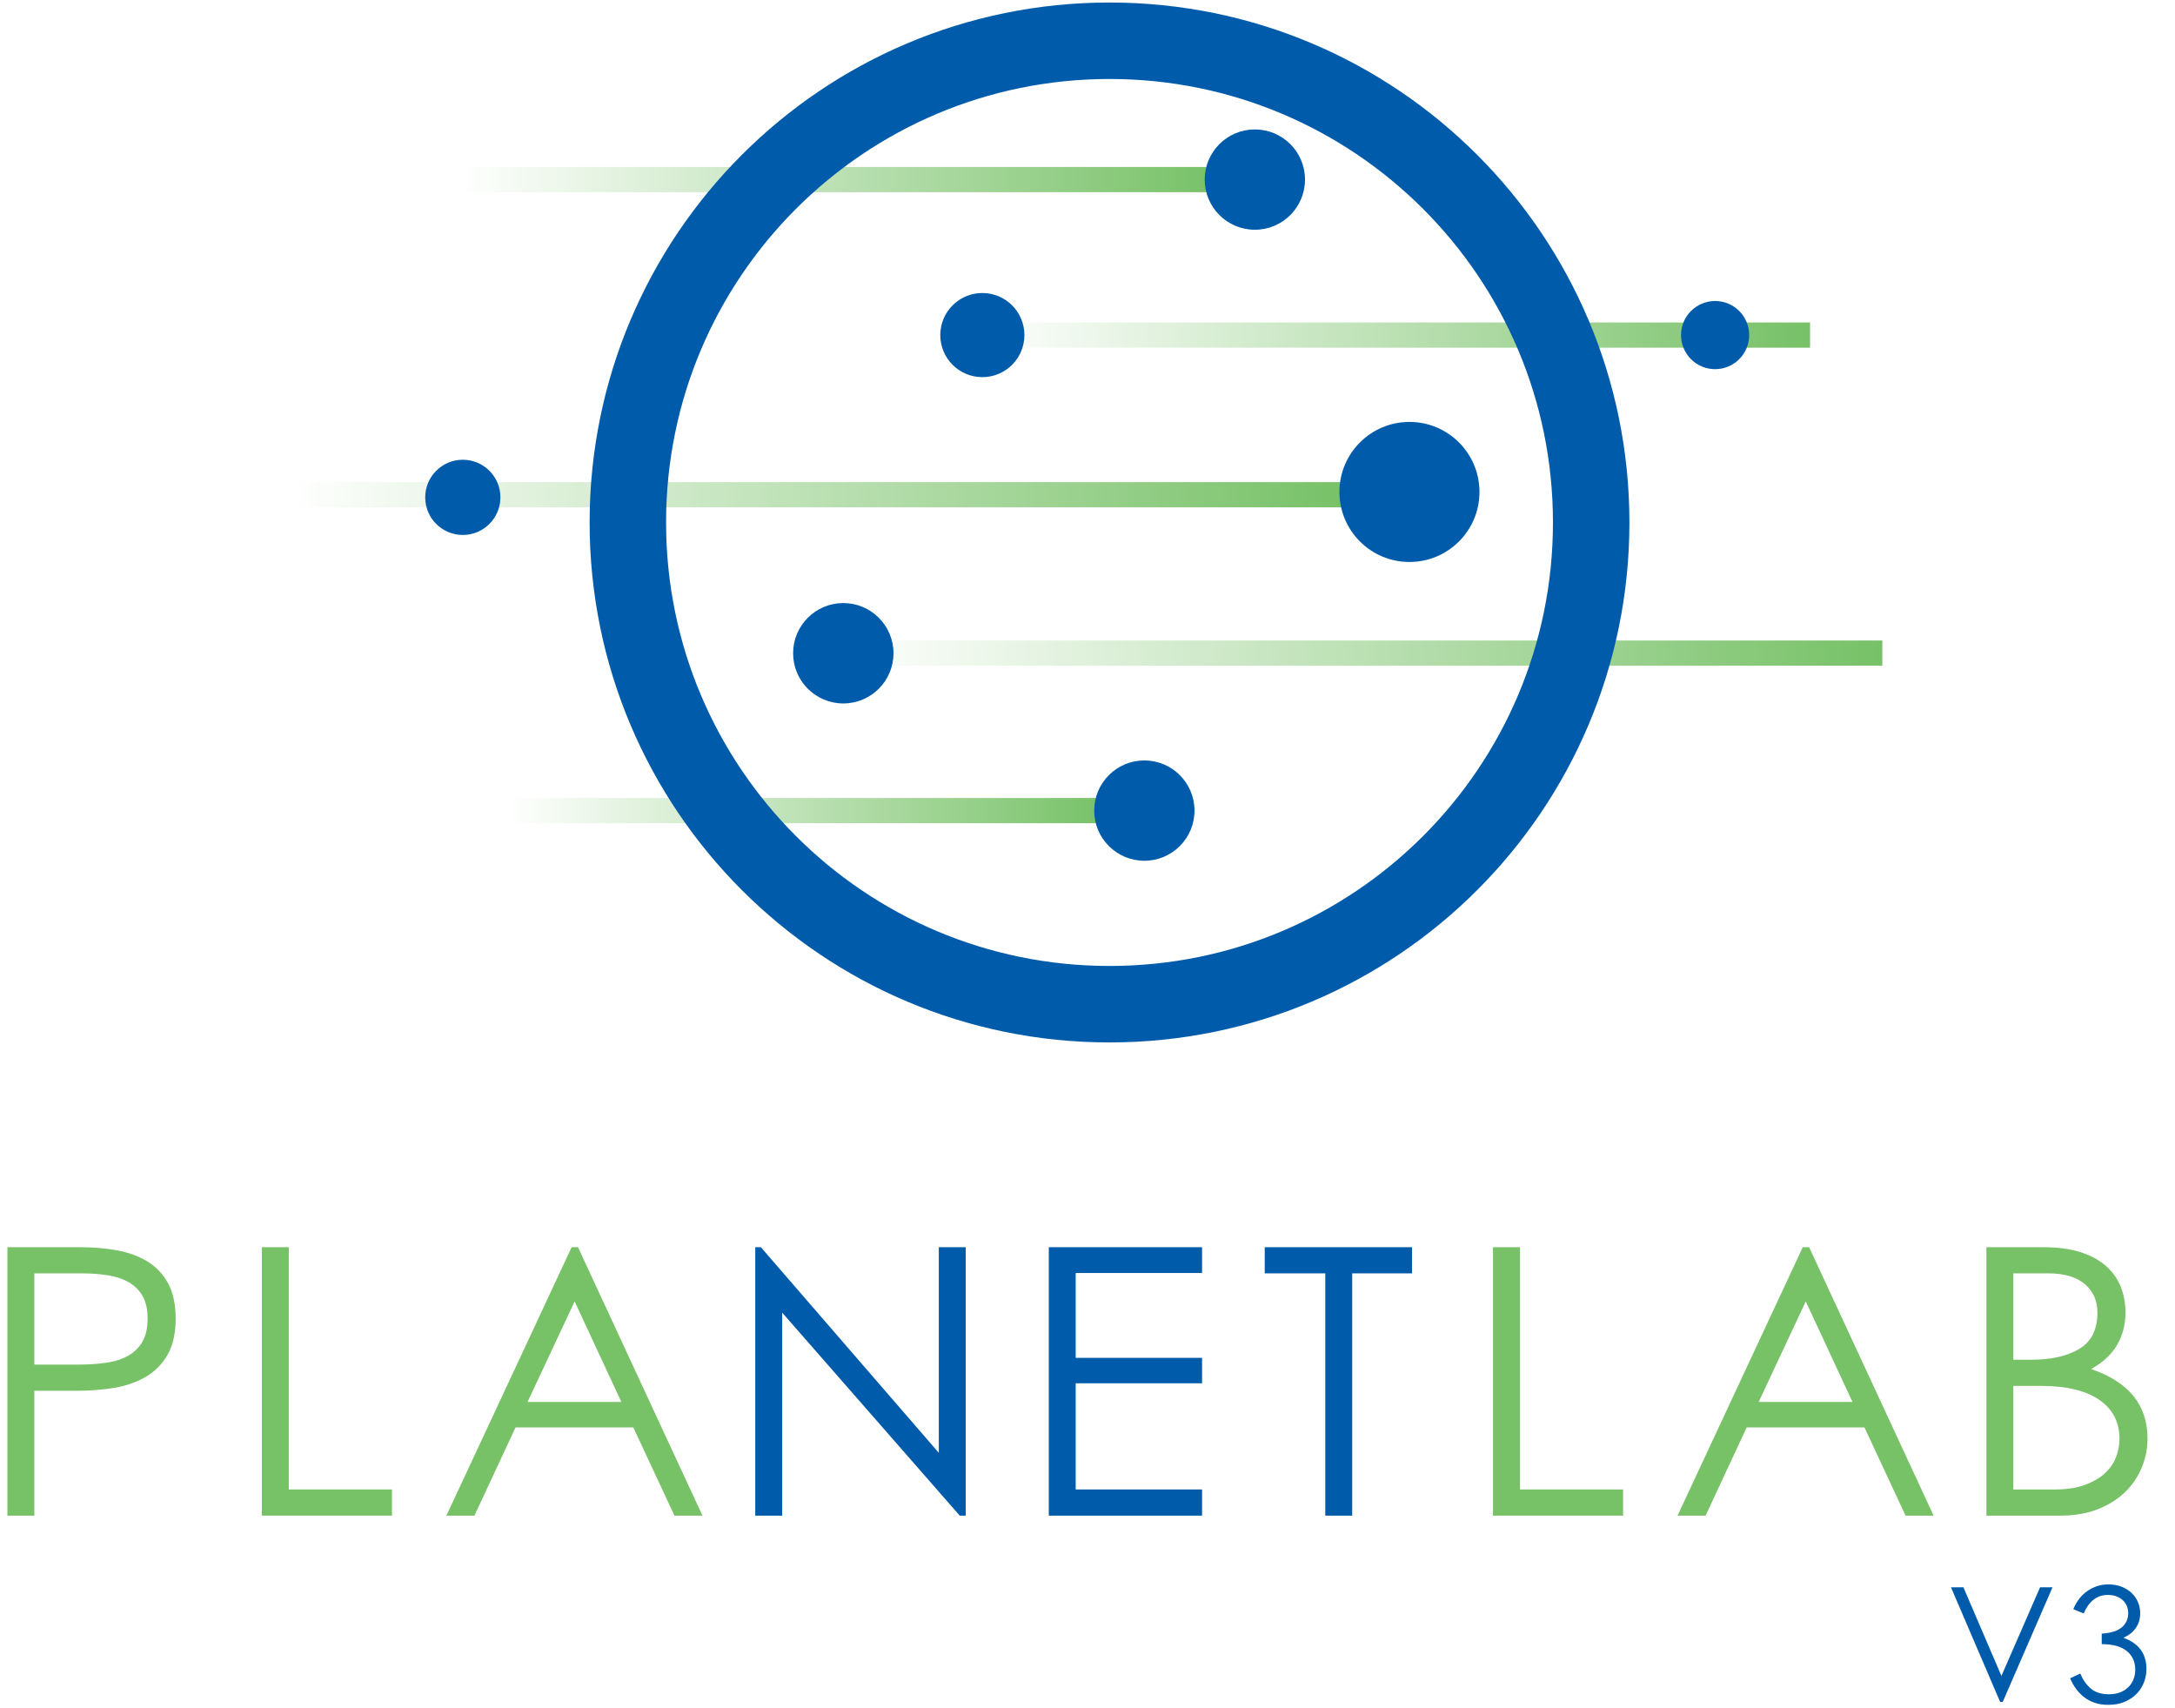
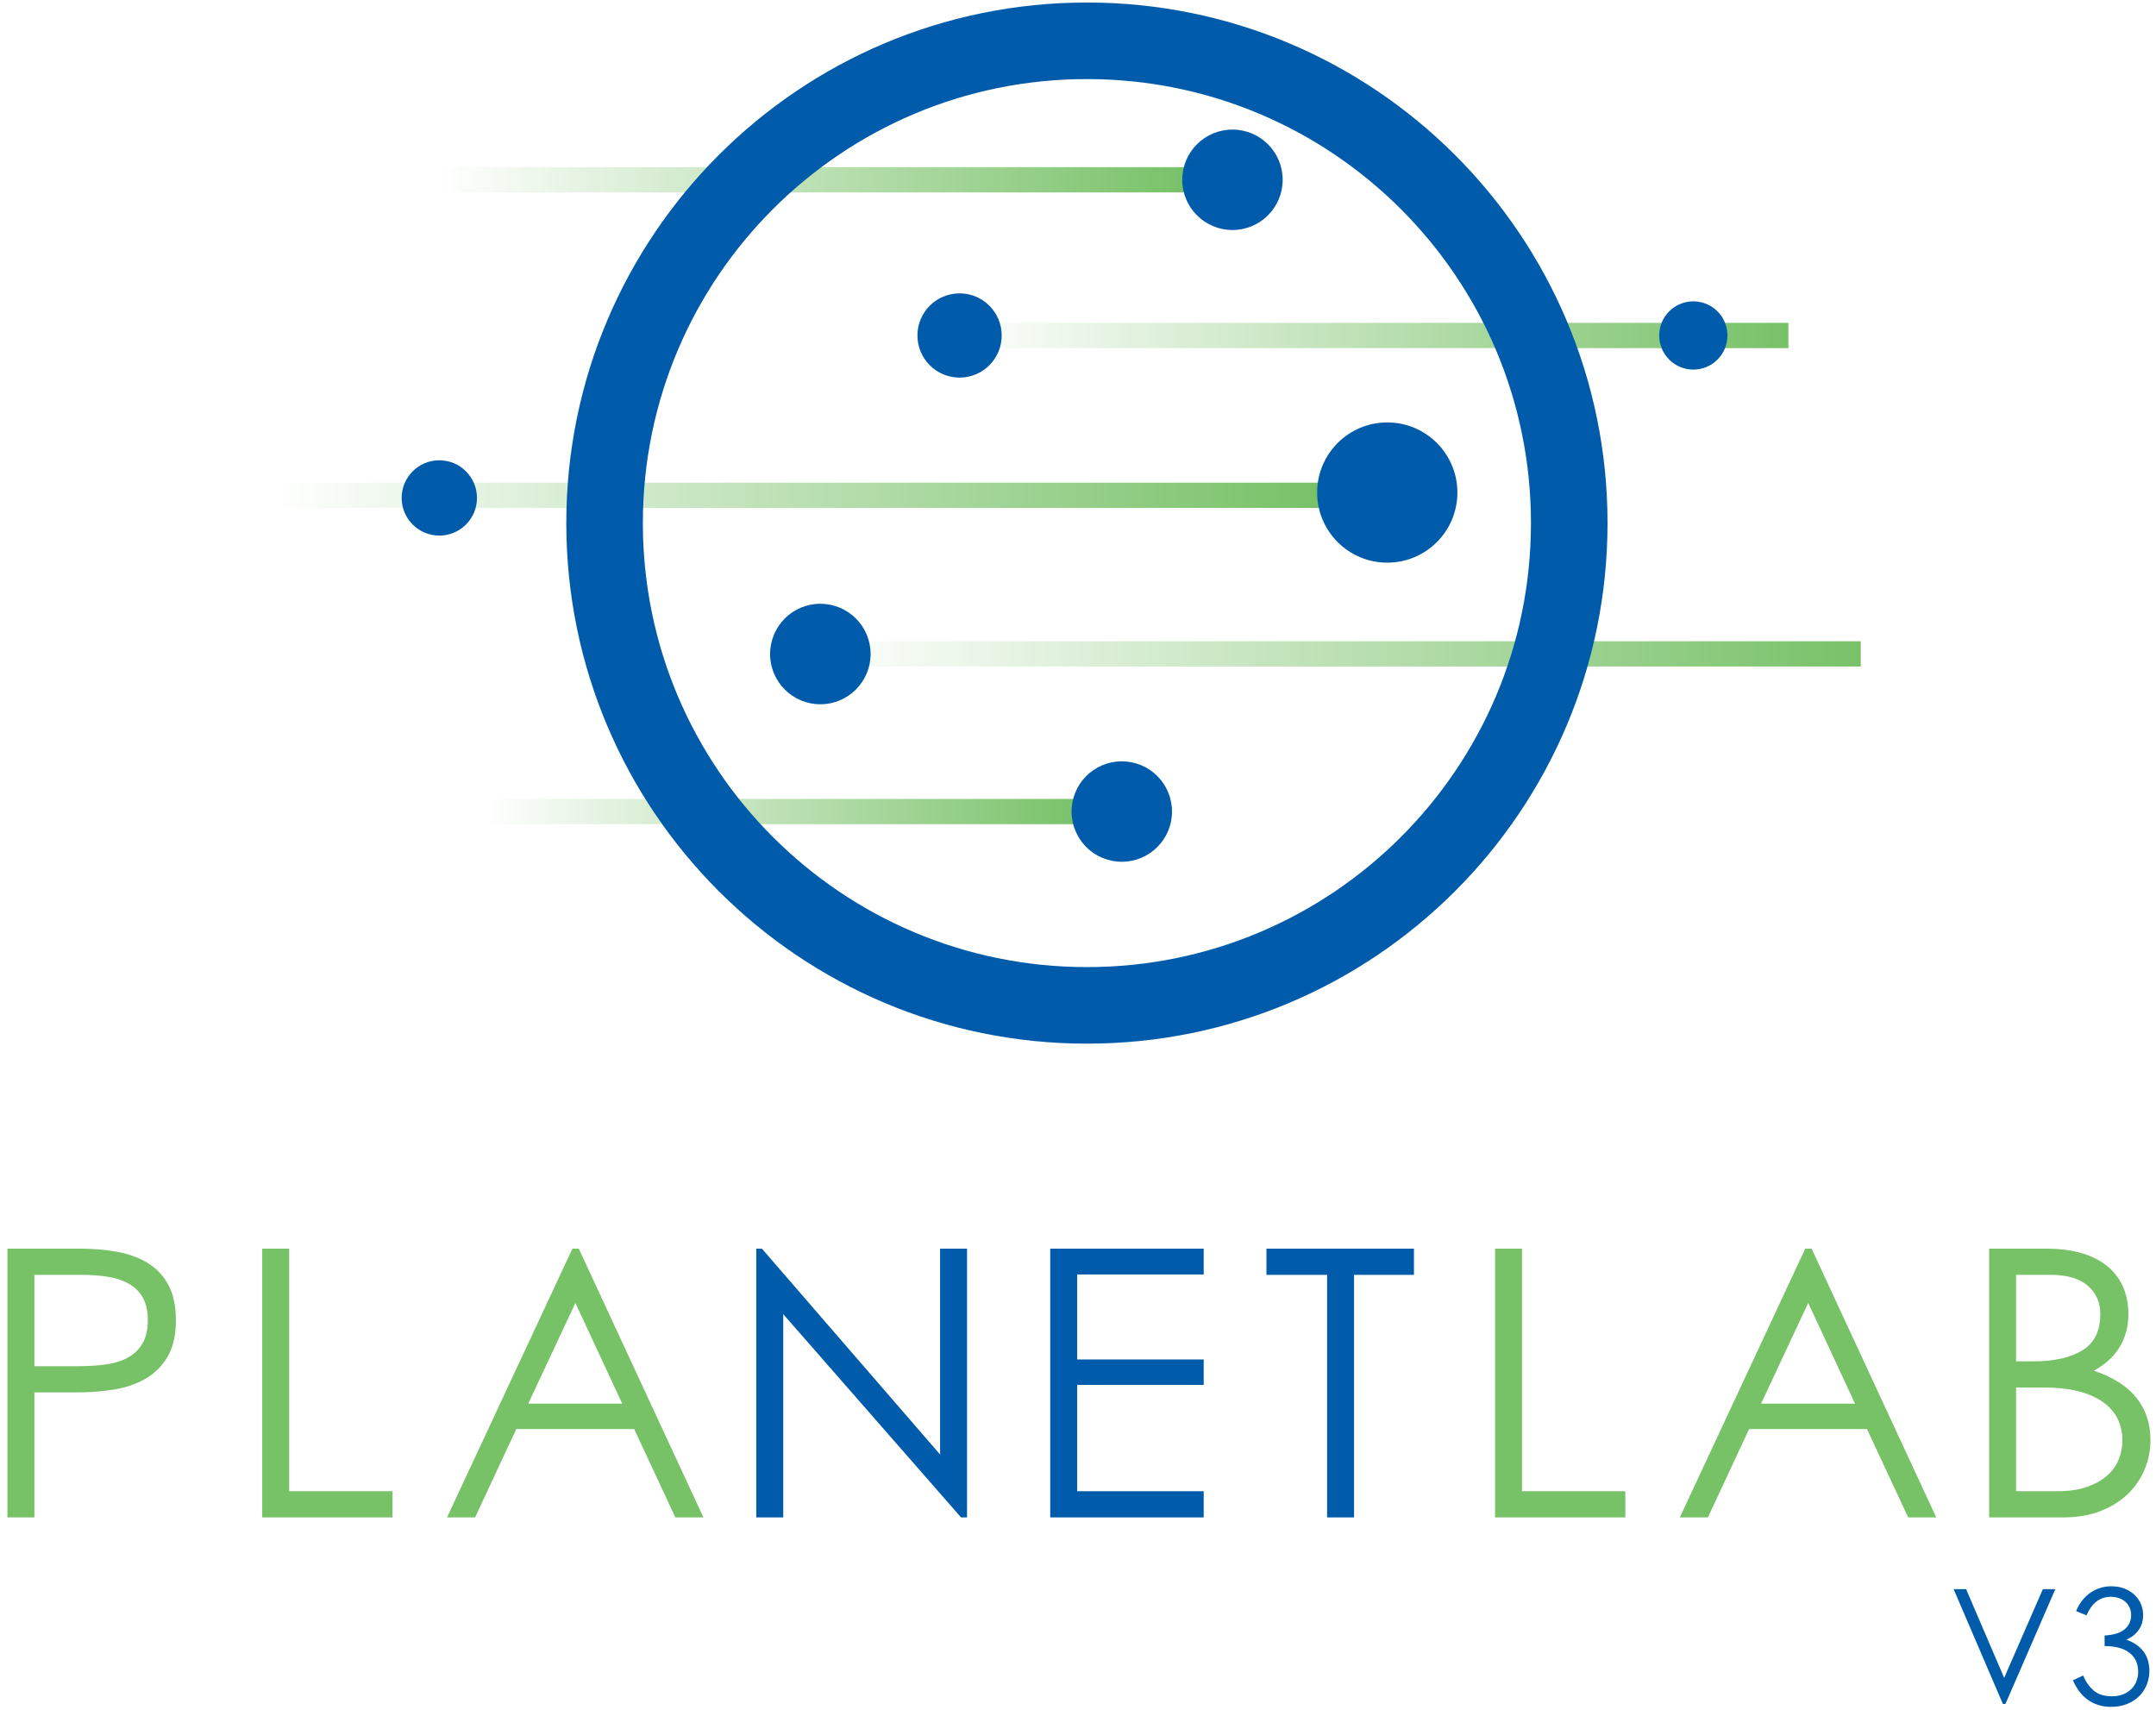
- <svg xmlns="http://www.w3.org/2000/svg" xmlns:xlink="http://www.w3.org/1999/xlink" version="1.1" viewBox="51 97 256 201" width="256" height="201">
+ <svg xmlns="http://www.w3.org/2000/svg" xmlns:xlink="http://www.w3.org/1999/xlink" version="1.1" viewBox="51 97 253.417 201" width="253.417" height="201">
  <defs>
    <linearGradient x1="0" x2="1" id="Gradient" gradientUnits="userSpaceOnUse">
      <stop offset="0" stop-color="#77c167" />
      <stop offset="1" stop-color="white" />
    </linearGradient>
-     <linearGradient id="Obj_Gradient" xlink:href="#Gradient" gradientTransform="translate(264.0471 136.4354) rotate(180) scale(97.56925)" />
-     <linearGradient id="Obj_Gradient_2" xlink:href="#Gradient" gradientTransform="translate(272.551 173.8634) rotate(180) scale(121.9993)" />
-     <linearGradient id="Obj_Gradient_3" xlink:href="#Gradient" gradientTransform="translate(209.5734 155.2245) rotate(180) scale(124.109)" />
-     <linearGradient id="Obj_Gradient_4" xlink:href="#Gradient" gradientTransform="translate(181.3544 192.3985) rotate(180) scale(70.37815)" />
-     <linearGradient id="Obj_Gradient_5" xlink:href="#Gradient" gradientTransform="translate(194.2616 118.1347) rotate(180) scale(88.95466)" />
+     <linearGradient id="Obj_Gradient" xlink:href="#Gradient" gradientTransform="translate(261.2124 136.4354) rotate(180) scale(97.56925)" />
+     <linearGradient id="Obj_Gradient_2" xlink:href="#Gradient" gradientTransform="translate(269.7164 173.8634) rotate(180) scale(121.9993)" />
+     <linearGradient id="Obj_Gradient_3" xlink:href="#Gradient" gradientTransform="translate(206.7388 155.2245) rotate(180) scale(124.109)" />
+     <linearGradient id="Obj_Gradient_4" xlink:href="#Gradient" gradientTransform="translate(178.5197 192.3985) rotate(180) scale(70.37815)" />
+     <linearGradient id="Obj_Gradient_5" xlink:href="#Gradient" gradientTransform="translate(191.4269 118.1347) rotate(180) scale(88.95466)" />
  </defs>
  <g id="Logo_v3_vertical_alt" fill="none" stroke="none" fill-opacity="1" stroke-opacity="1" stroke-dasharray="none">
    <g id="Logo_v3_vertical_alt_Layer_1">
      <g id="Group_36">
        <g id="Graphic_14">
-           <rect x="166.478" y="134.951" width="97.569" height="2.969" fill="url(#Obj_Gradient)" />
+           <rect x="163.643" y="134.951" width="97.569" height="2.969" fill="url(#Obj_Gradient)" />
        </g>
        <g id="Graphic_13">
-           <rect x="150.552" y="172.379" width="121.999" height="2.969" fill="url(#Obj_Gradient_2)" />
+           <rect x="147.717" y="172.379" width="121.999" height="2.969" fill="url(#Obj_Gradient_2)" />
        </g>
        <g id="Graphic_12">
-           <rect x="85.464" y="153.74" width="124.109" height="2.969" fill="url(#Obj_Gradient_3)" />
+           <rect x="82.63" y="153.74" width="124.109" height="2.969" fill="url(#Obj_Gradient_3)" />
        </g>
        <g id="Graphic_11">
-           <rect x="110.976" y="190.914" width="70.378" height="2.969" fill="url(#Obj_Gradient_4)" />
+           <rect x="108.142" y="190.914" width="70.378" height="2.969" fill="url(#Obj_Gradient_4)" />
        </g>
        <g id="Graphic_10">
-           <rect x="105.307" y="116.65" width="88.955" height="2.969" fill="url(#Obj_Gradient_5)" />
+           <rect x="102.472" y="116.65" width="88.955" height="2.969" fill="url(#Obj_Gradient_5)" />
        </g>
        <g id="Graphic_9">
-           <circle cx="181.591" cy="158.489" r="56.693" stroke="#005caa" stroke-linecap="round" stroke-linejoin="round" stroke-width="9" />
+           <circle cx="178.756" cy="158.489" r="56.693" stroke="#005caa" stroke-linecap="round" stroke-linejoin="round" stroke-width="9" />
        </g>
        <g id="Graphic_8">
-           <circle cx="185.69" cy="192.398" r="5.903" fill="#005caa" />
+           <circle cx="182.856" cy="192.398" r="5.903" fill="#005caa" />
        </g>
        <g id="Graphic_7">
-           <circle cx="150.258" cy="173.88" r="5.907" fill="#005caa" />
+           <circle cx="147.423" cy="173.88" r="5.907" fill="#005caa" />
        </g>
        <g id="Graphic_6">
-           <circle cx="216.894" cy="154.898" r="8.242" fill="#005caa" />
+           <circle cx="214.06" cy="154.898" r="8.242" fill="#005caa" />
        </g>
        <g id="Graphic_5">
-           <circle cx="105.473" cy="155.533" r="4.426" fill="#005caa" />
+           <circle cx="102.638" cy="155.533" r="4.426" fill="#005caa" />
        </g>
        <g id="Graphic_4">
-           <circle cx="252.87" cy="136.435" r="4.011" fill="#005caa" />
+           <circle cx="250.035" cy="136.435" r="4.011" fill="#005caa" />
        </g>
        <g id="Graphic_3">
-           <circle cx="166.623" cy="136.435" r="4.951" fill="#005caa" />
+           <circle cx="163.788" cy="136.435" r="4.951" fill="#005caa" />
        </g>
        <g id="Graphic_2">
-           <circle cx="198.698" cy="118.135" r="5.903" fill="#005caa" />
+           <circle cx="195.863" cy="118.135" r="5.903" fill="#005caa" />
        </g>
      </g>
      <g id="Group_61">
        <g id="Group_50">
          <g id="Graphic_59">
            <path d="M 51.874 243.78 L 60.41 243.78 C 61.964 243.78 63.424 243.904 64.788 244.154 C 66.152 244.403 67.347 244.843 68.374 245.474 C 69.4 246.104 70.207 246.962 70.794 248.048 C 71.38 249.133 71.674 250.512 71.674 252.184 C 71.674 253.914 71.358 255.33 70.728 256.43 C 70.097 257.53 69.246 258.395 68.176 259.026 C 67.105 259.656 65.873 260.089 64.48 260.324 C 63.086 260.558 61.642 260.676 60.146 260.676 L 55.042 260.676 L 55.042 275.372 L 51.874 275.372 Z M 55.042 246.86 L 55.042 257.596 L 60.278 257.596 C 61.451 257.596 62.536 257.522 63.534 257.376 C 64.531 257.229 65.389 256.95 66.108 256.54 C 66.826 256.129 67.384 255.572 67.78 254.868 C 68.176 254.164 68.374 253.269 68.374 252.184 C 68.374 251.098 68.176 250.211 67.78 249.522 C 67.384 248.832 66.834 248.29 66.13 247.894 C 65.426 247.498 64.604 247.226 63.666 247.08 C 62.727 246.933 61.715 246.86 60.63 246.86 Z" fill="#77c167" />
          </g>
          <g id="Graphic_58">
            <path d="M 84.99 243.78 L 84.99 272.292 L 97.134 272.292 L 97.134 275.372 L 81.822 275.372 L 81.822 243.78 Z" fill="#77c167" />
          </g>
          <g id="Graphic_57">
            <path d="M 118.282 243.78 L 119.03 243.78 L 133.682 275.372 L 130.382 275.372 L 125.542 264.988 L 111.682 264.988 L 106.842 275.372 L 103.542 275.372 Z M 113.09 261.996 L 124.134 261.996 L 118.634 250.16 Z" fill="#77c167" />
          </g>
          <g id="Graphic_56">
            <path d="M 139.895 275.372 L 139.895 243.78 L 140.555 243.78 L 161.499 267.98 L 161.499 243.78 L 164.667 243.78 L 164.667 275.372 L 163.963 275.372 L 143.063 251.48 L 143.063 275.372 Z" fill="#005caa" />
          </g>
          <g id="Graphic_55">
            <path d="M 174.444 275.372 L 174.444 243.78 L 192.484 243.78 L 192.484 246.816 L 177.612 246.816 L 177.612 256.804 L 192.484 256.804 L 192.484 259.796 L 177.612 259.796 L 177.612 272.292 L 192.484 272.292 L 192.484 275.372 Z" fill="#005caa" />
          </g>
          <g id="Graphic_54">
            <path d="M 199.86 243.78 L 217.196 243.78 L 217.196 246.86 L 210.156 246.86 L 210.156 275.372 L 206.988 275.372 L 206.988 246.86 L 199.86 246.86 Z" fill="#005caa" />
          </g>
          <g id="Graphic_53">
            <path d="M 229.896 243.78 L 229.896 272.292 L 242.04 272.292 L 242.04 275.372 L 226.728 275.372 L 226.728 243.78 Z" fill="#77c167" />
          </g>
          <g id="Graphic_52">
            <path d="M 263.188 243.78 L 263.936 243.78 L 278.588 275.372 L 275.288 275.372 L 270.448 264.988 L 256.588 264.988 L 251.748 275.372 L 248.448 275.372 Z M 257.996 261.996 L 269.04 261.996 L 263.54 250.16 Z" fill="#77c167" />
          </g>
          <g id="Graphic_51">
            <path d="M 284.802 243.78 L 291.49 243.78 C 293.162 243.78 294.606 243.97 295.824 244.352 C 297.041 244.733 298.046 245.268 298.838 245.958 C 299.63 246.647 300.216 247.461 300.598 248.4 C 300.979 249.338 301.17 250.365 301.17 251.48 C 301.17 252.888 300.84 254.156 300.18 255.286 C 299.52 256.415 298.5 257.361 297.122 258.124 C 301.551 259.62 303.766 262.348 303.766 266.308 C 303.766 267.481 303.538 268.618 303.084 269.718 C 302.629 270.818 301.969 271.786 301.104 272.622 C 300.238 273.458 299.168 274.125 297.892 274.624 C 296.616 275.122 295.142 275.372 293.47 275.372 L 284.802 275.372 Z M 287.97 260.104 L 287.97 272.292 L 292.854 272.292 C 294.203 272.292 295.354 272.123 296.308 271.786 C 297.261 271.448 298.046 271.008 298.662 270.466 C 299.278 269.923 299.732 269.292 300.026 268.574 C 300.319 267.855 300.466 267.114 300.466 266.352 C 300.466 264.357 299.666 262.817 298.068 261.732 C 296.469 260.646 294.203 260.104 291.27 260.104 Z M 287.97 246.86 L 287.97 257.024 L 290.082 257.024 C 292.428 257.024 294.313 256.598 295.736 255.748 C 297.158 254.897 297.87 253.474 297.87 251.48 C 297.87 250.072 297.371 248.95 296.374 248.114 C 295.376 247.278 293.954 246.86 292.106 246.86 Z" fill="#77c167" />
          </g>
        </g>
        <g id="Group_47">
          <g id="Graphic_49">
            <path d="M 280.63 283.803 L 282.096 283.803 L 286.57 294.235 L 291.119 283.803 L 292.585 283.803 L 286.72 297.299 L 286.42 297.299 Z" fill="#005caa" />
          </g>
          <g id="Graphic_48">
            <path d="M 294.653 294.517 L 295.856 293.954 C 296.144 294.668 296.551 295.254 297.078 295.711 C 297.604 296.168 298.318 296.397 299.221 296.397 C 299.747 296.397 300.204 296.316 300.593 296.153 C 300.981 295.99 301.304 295.774 301.561 295.504 C 301.818 295.235 302.009 294.928 302.134 294.583 C 302.259 294.239 302.322 293.885 302.322 293.521 C 302.322 292.569 301.984 291.826 301.307 291.294 C 300.63 290.761 299.653 290.495 298.375 290.495 L 298.375 289.254 C 299.452 289.192 300.242 288.944 300.743 288.512 C 301.244 288.079 301.495 287.525 301.495 286.848 C 301.495 286.56 301.442 286.284 301.335 286.021 C 301.229 285.758 301.072 285.529 300.865 285.335 C 300.659 285.141 300.408 284.987 300.113 284.874 C 299.819 284.762 299.484 284.705 299.108 284.705 C 298.444 284.705 297.873 284.896 297.397 285.279 C 296.921 285.661 296.539 286.196 296.251 286.886 L 295.029 286.378 C 295.43 285.426 296 284.702 296.739 284.207 C 297.479 283.712 298.281 283.465 299.145 283.465 C 299.722 283.465 300.242 283.555 300.706 283.737 C 301.169 283.919 301.564 284.163 301.89 284.47 C 302.216 284.777 302.466 285.138 302.642 285.551 C 302.817 285.965 302.905 286.397 302.905 286.848 C 302.905 287.525 302.729 288.111 302.378 288.606 C 302.028 289.101 301.545 289.48 300.931 289.743 C 302.736 290.395 303.638 291.623 303.638 293.427 C 303.638 293.954 303.544 294.467 303.356 294.969 C 303.168 295.47 302.886 295.918 302.51 296.313 C 302.134 296.707 301.664 297.027 301.1 297.271 C 300.536 297.516 299.878 297.638 299.127 297.638 C 298.563 297.638 298.052 297.563 297.595 297.412 C 297.137 297.262 296.724 297.049 296.354 296.773 C 295.984 296.497 295.658 296.168 295.376 295.786 C 295.094 295.404 294.853 294.981 294.653 294.517 Z" fill="#005caa" />
          </g>
        </g>
      </g>
    </g>
  </g>
</svg>
